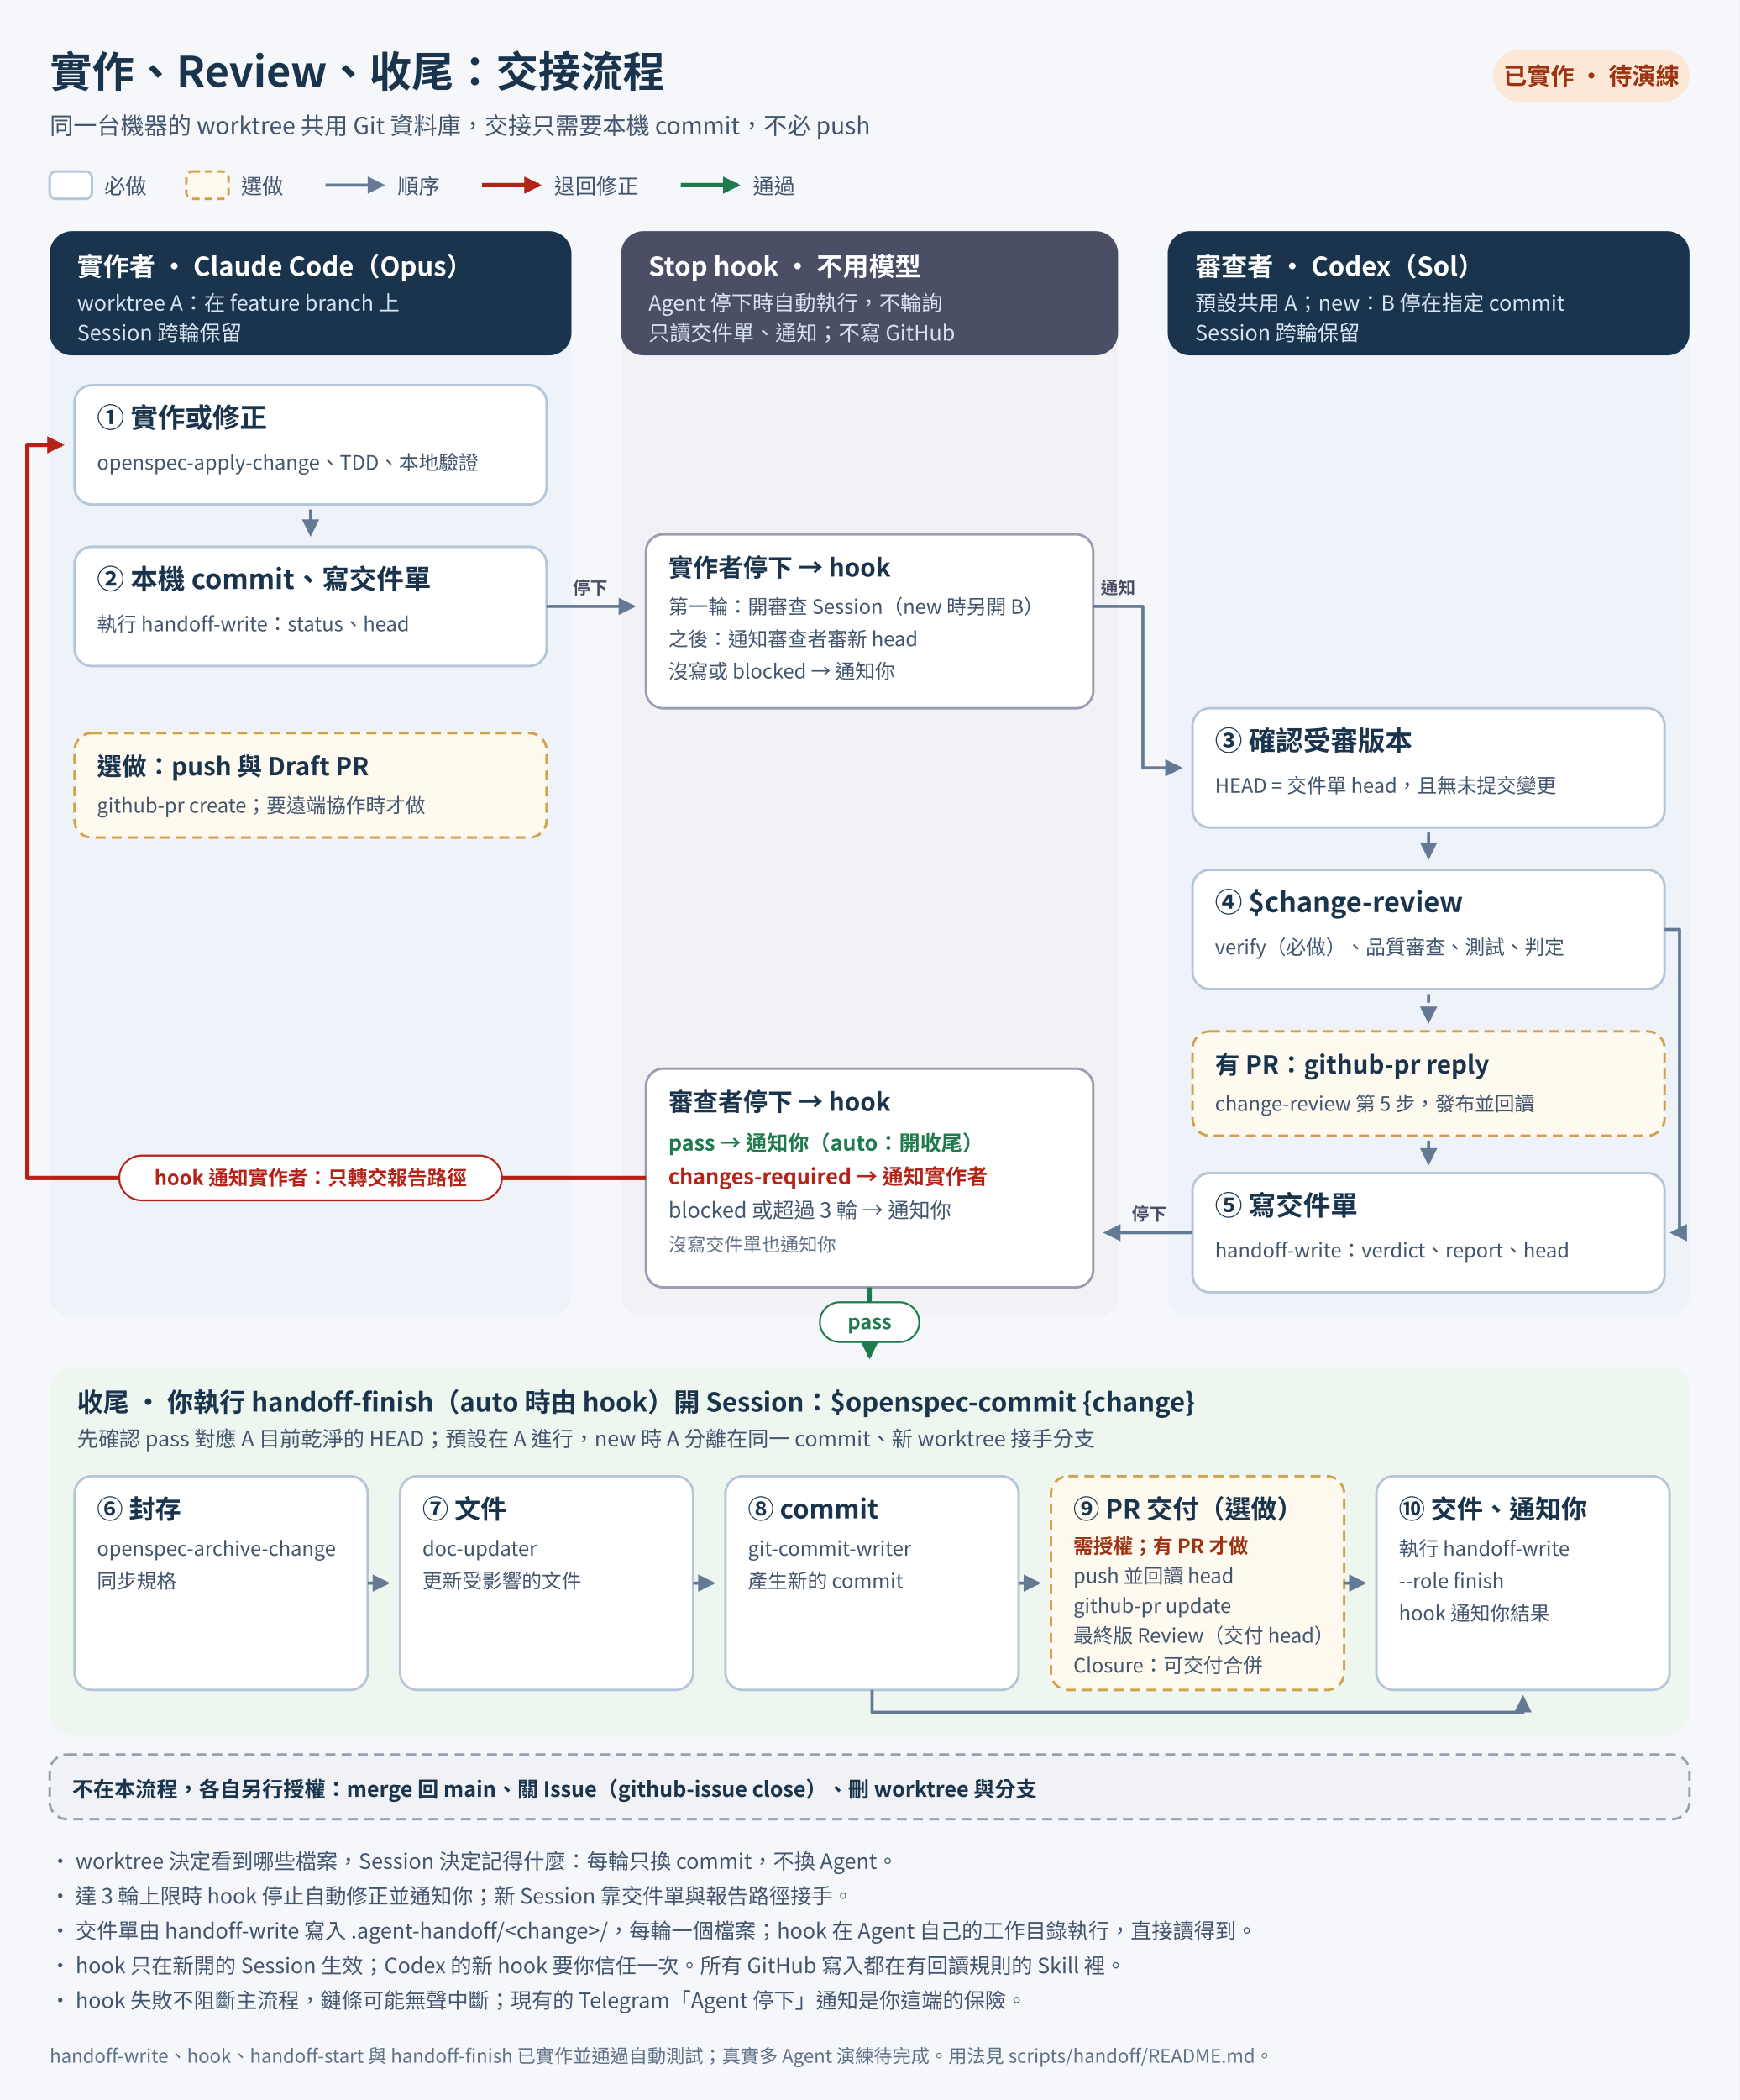
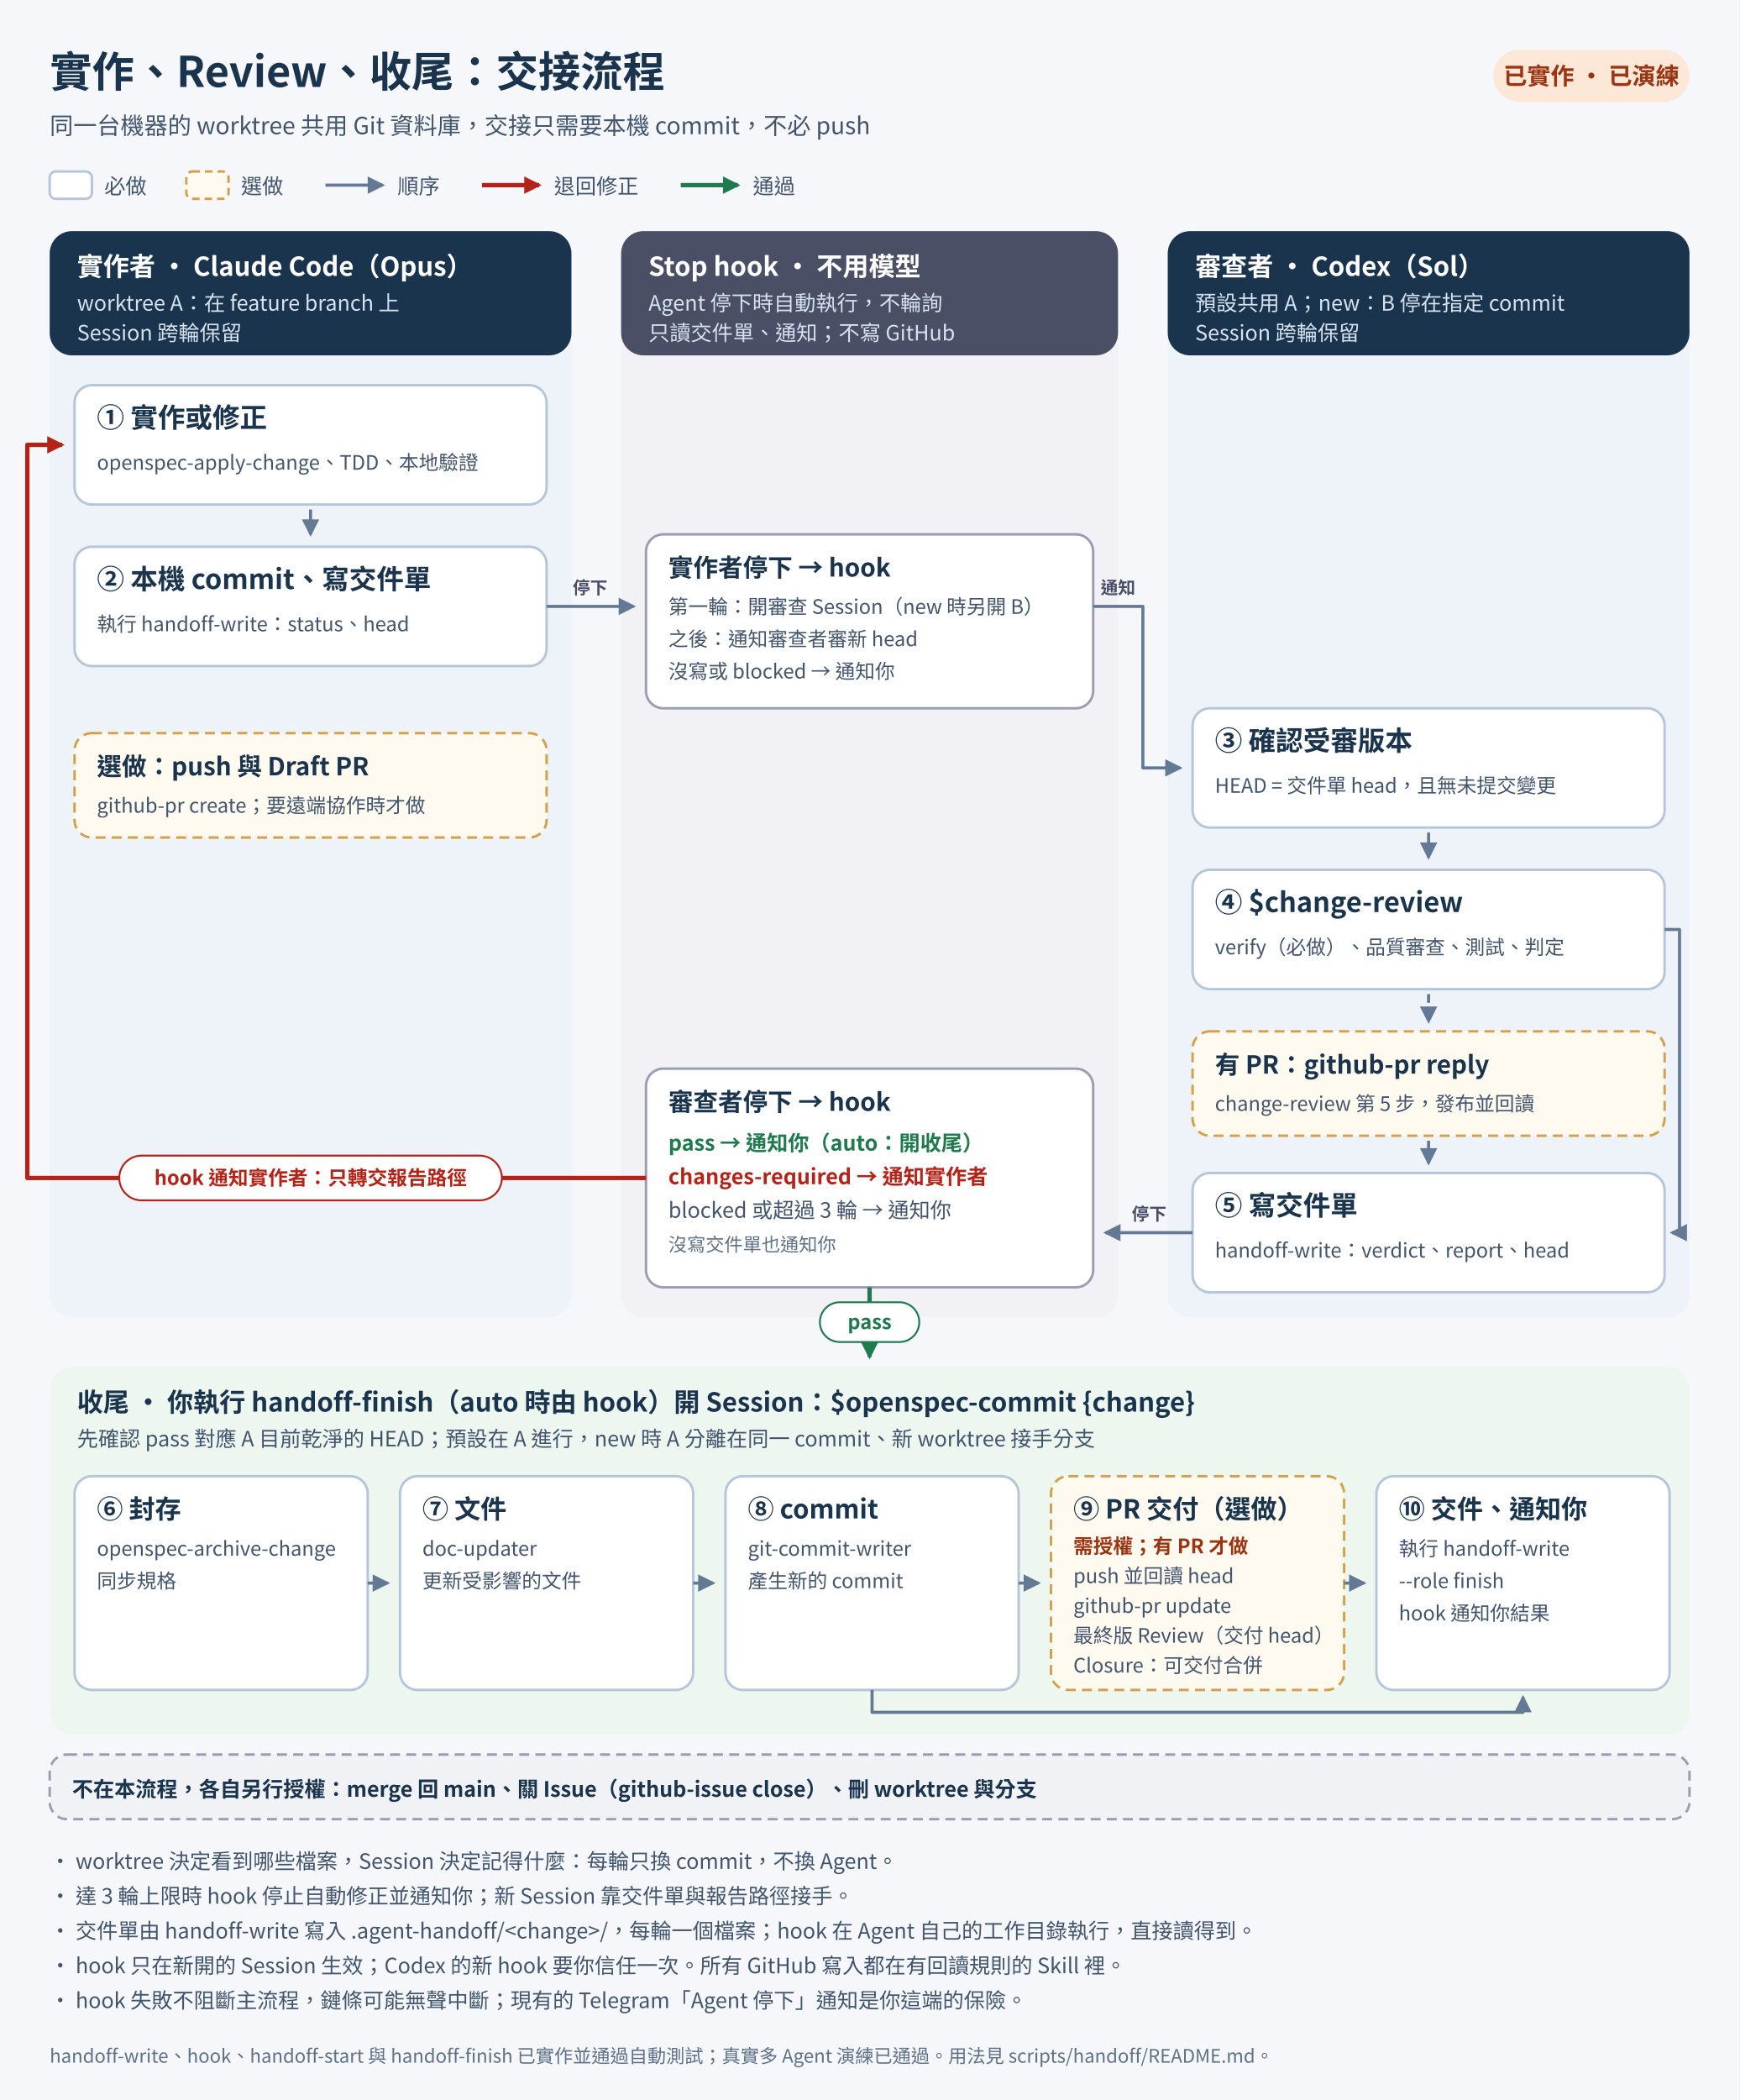
<svg xmlns="http://www.w3.org/2000/svg" width="1400" height="1690" viewBox="0 0 1400 1690" role="img" aria-labelledby="title desc">
  <defs>
    <marker id="arrow" markerUnits="userSpaceOnUse" markerWidth="14" markerHeight="14" refX="12" refY="7" orient="auto">
      <path d="M0 0 L14 7 L0 14 Z" fill="#647a94" />
    </marker>
    <marker id="arrow-red" markerUnits="userSpaceOnUse" markerWidth="14" markerHeight="14" refX="12" refY="7" orient="auto">
      <path d="M0 0 L14 7 L0 14 Z" fill="#b42318" />
    </marker>
    <marker id="arrow-green" markerUnits="userSpaceOnUse" markerWidth="14" markerHeight="14" refX="12" refY="7" orient="auto">
      <path d="M0 0 L14 7 L0 14 Z" fill="#1f7a4d" />
    </marker>
    <marker id="arrow-create" markerUnits="userSpaceOnUse" markerWidth="14" markerHeight="14" refX="12" refY="7" orient="auto">
      <path d="M0 0 L14 7 L0 14 Z" fill="#3f8a5c" />
    </marker>
  </defs>
  <rect width="1400" height="1690" fill="#f5f7fb" />
  <g font-family="PingFang TC, Noto Sans CJK TC, sans-serif">
    <text x="40" y="70" font-size="34" fill="#19344c" font-weight="700" text-anchor="start">實作、Review、收尾：交接流程</text>
    <text x="40" y="108" font-size="19" fill="#42556d" font-weight="400" text-anchor="start">同一台機器的 worktree 共用 Git 資料庫，交接只需要本機 commit，不必 push</text>
    <rect x="1202" y="40" width="158" height="42" rx="21" fill="#fde8d7" />
-     <text x="1281" y="68" font-size="19" fill="#9a3412" font-weight="600" text-anchor="middle">已實作 · 待演練</text>
+     <text x="1281" y="68" font-size="19" fill="#9a3412" font-weight="600" text-anchor="middle">已實作 · 已演練</text>
    <rect x="40" y="138" width="34" height="22" rx="5" fill="#ffffff" stroke="#b4c6d8" stroke-width="2" />
    <text x="84" y="156" font-size="17" fill="#42556d" font-weight="400" text-anchor="start">必做</text>
    <rect x="150" y="138" width="34" height="22" rx="5" fill="#fffaf0" stroke="#d2a14a" stroke-width="2" stroke-dasharray="6 4" />
    <text x="194" y="156" font-size="17" fill="#42556d" font-weight="400" text-anchor="start">選做</text>
    <path d="M 262 149 H 308" fill="none" stroke="#647a94" stroke-width="2.5" stroke-linejoin="round" marker-end="url(#arrow)" />
    <text x="320" y="156" font-size="17" fill="#42556d" font-weight="400" text-anchor="start">順序</text>
    <path d="M 388 149 H 434" fill="none" stroke="#b42318" stroke-width="3.5" stroke-linejoin="round" marker-end="url(#arrow-red)" />
    <text x="446" y="156" font-size="17" fill="#42556d" font-weight="400" text-anchor="start">退回修正</text>
    <path d="M 548 149 H 594" fill="none" stroke="#1f7a4d" stroke-width="3.5" stroke-linejoin="round" marker-end="url(#arrow-green)" />
    <text x="606" y="156" font-size="17" fill="#42556d" font-weight="400" text-anchor="start">通過</text>
    <rect x="40" y="186" width="420" height="874" rx="18" fill="#eef3f9" />
    <rect x="40" y="186" width="420" height="100" rx="18" fill="#19344c" />
    <text x="62" y="222" font-size="21" fill="#ffffff" font-weight="700" text-anchor="start">實作者 · Claude Code（Opus）</text>
    <text x="62" y="250" font-size="17" fill="#d6e2ef" font-weight="400" text-anchor="start">worktree A：在 feature branch 上</text>
    <text x="62" y="274" font-size="17" fill="#d6e2ef" font-weight="400" text-anchor="start">Session 跨輪保留</text>
    <rect x="500" y="186" width="400" height="874" rx="18" fill="#f1f1f6" />
    <rect x="500" y="186" width="400" height="100" rx="18" fill="#4a4f66" />
    <text x="522" y="222" font-size="21" fill="#ffffff" font-weight="700" text-anchor="start">Stop hook · 不用模型</text>
    <text x="522" y="250" font-size="17" fill="#d6e2ef" font-weight="400" text-anchor="start">Agent 停下時自動執行，不輪詢</text>
    <text x="522" y="274" font-size="17" fill="#d6e2ef" font-weight="400" text-anchor="start">只讀交件單、通知；不寫 GitHub</text>
    <rect x="940" y="186" width="420" height="874" rx="18" fill="#eef3f9" />
    <rect x="940" y="186" width="420" height="100" rx="18" fill="#19344c" />
    <text x="962" y="222" font-size="21" fill="#ffffff" font-weight="700" text-anchor="start">審查者 · Codex（Sol）</text>
    <text x="962" y="250" font-size="17" fill="#d6e2ef" font-weight="400" text-anchor="start">預設共用 A；new：B 停在指定 commit</text>
    <text x="962" y="274" font-size="17" fill="#d6e2ef" font-weight="400" text-anchor="start">Session 跨輪保留</text>
    <rect x="60" y="310" width="380" height="96" rx="14" fill="#ffffff" stroke="#b4c6d8" stroke-width="2" />
    <text x="78" y="344" font-size="22" fill="#19344c" font-weight="650" text-anchor="start">① 實作或修正</text>
    <text x="78" y="378" font-size="16" fill="#42556d" font-weight="400" text-anchor="start">openspec-apply-change、TDD、本地驗證</text>
    <path d="M 250 410 V 430" fill="none" stroke="#647a94" stroke-width="2.5" stroke-linejoin="round" marker-end="url(#arrow)" />
    <rect x="60" y="440" width="380" height="96" rx="14" fill="#ffffff" stroke="#b4c6d8" stroke-width="2" />
    <text x="78" y="474" font-size="22" fill="#19344c" font-weight="650" text-anchor="start">② 本機 commit、寫交件單</text>
    <text x="78" y="508" font-size="16" fill="#42556d" font-weight="400" text-anchor="start">執行 handoff-write：status、head</text>
    <rect x="60" y="590" width="380" height="84" rx="14" fill="#fffaf0" stroke="#d2a14a" stroke-width="2" stroke-dasharray="8 5" />
    <text x="78" y="624" font-size="20" fill="#19344c" font-weight="650" text-anchor="start">選做：push 與 Draft PR</text>
    <text x="78" y="654" font-size="16" fill="#42556d" font-weight="400" text-anchor="start">github-pr create；要遠端協作時才做</text>
    <path d="M 440 488 H 510" fill="none" stroke="#647a94" stroke-width="2.5" stroke-linejoin="round" marker-end="url(#arrow)" />
    <text x="475" y="478" font-size="14" fill="#4a4f66" font-weight="600" text-anchor="middle">停下</text>
    <rect x="520" y="430" width="360" height="140" rx="14" fill="#ffffff" stroke="#9a9db3" stroke-width="2" />
    <text x="538" y="464" font-size="20" fill="#19344c" font-weight="650" text-anchor="start">實作者停下 → hook</text>
    <text x="538" y="494" font-size="16" fill="#42556d" font-weight="400" text-anchor="start">第一輪：開審查 Session（new 時另開 B）</text>
    <text x="538" y="520" font-size="16" fill="#42556d" font-weight="400" text-anchor="start">之後：通知審查者審新 head</text>
    <text x="538" y="546" font-size="16" fill="#42556d" font-weight="400" text-anchor="start">沒寫或 blocked → 通知你</text>
    <text x="900" y="478" font-size="14" fill="#4a4f66" font-weight="600" text-anchor="middle">通知</text>
    <path d="M 880 488 H 920 V 618 H 950" fill="none" stroke="#647a94" stroke-width="2.5" stroke-linejoin="round" marker-end="url(#arrow)" />
    <rect x="960" y="570" width="380" height="96" rx="14" fill="#ffffff" stroke="#b4c6d8" stroke-width="2" />
    <text x="978" y="604" font-size="22" fill="#19344c" font-weight="650" text-anchor="start">③ 確認受審版本</text>
    <text x="978" y="638" font-size="16" fill="#42556d" font-weight="400" text-anchor="start">HEAD = 交件單 head，且無未提交變更</text>
    <path d="M 1150 670 V 690" fill="none" stroke="#647a94" stroke-width="2.5" stroke-linejoin="round" marker-end="url(#arrow)" />
    <rect x="960" y="700" width="380" height="96" rx="14" fill="#ffffff" stroke="#b4c6d8" stroke-width="2" />
    <text x="978" y="734" font-size="22" fill="#19344c" font-weight="650" text-anchor="start">④ $change-review</text>
    <text x="978" y="768" font-size="16" fill="#42556d" font-weight="400" text-anchor="start">verify（必做）、品質審查、測試、判定</text>
    <path d="M 1150 800 V 822" fill="none" stroke="#647a94" stroke-width="2.5" stroke-linejoin="round" stroke-dasharray="7 5" marker-end="url(#arrow)" />
    <rect x="960" y="830" width="380" height="84" rx="14" fill="#fffaf0" stroke="#d2a14a" stroke-width="2" stroke-dasharray="8 5" />
    <text x="978" y="864" font-size="20" fill="#19344c" font-weight="650" text-anchor="start">有 PR：github-pr reply</text>
    <text x="978" y="894" font-size="16" fill="#42556d" font-weight="400" text-anchor="start">change-review 第 5 步，發布並回讀</text>
    <path d="M 1150 918 V 936" fill="none" stroke="#647a94" stroke-width="2.5" stroke-linejoin="round" stroke-dasharray="7 5" marker-end="url(#arrow)" />
    <path d="M 1340 748 H 1352 V 992 H 1346" fill="none" stroke="#647a94" stroke-width="2.5" stroke-linejoin="round" marker-end="url(#arrow)" />
    <rect x="960" y="944" width="380" height="96" rx="14" fill="#ffffff" stroke="#b4c6d8" stroke-width="2" />
    <text x="978" y="978" font-size="22" fill="#19344c" font-weight="650" text-anchor="start">⑤ 寫交件單</text>
    <text x="978" y="1012" font-size="16" fill="#42556d" font-weight="400" text-anchor="start">handoff-write：verdict、report、head</text>
    <path d="M 960 992 H 890" fill="none" stroke="#647a94" stroke-width="2.5" stroke-linejoin="round" marker-end="url(#arrow)" />
    <text x="925" y="982" font-size="14" fill="#4a4f66" font-weight="600" text-anchor="middle">停下</text>
    <rect x="520" y="860" width="360" height="176" rx="14" fill="#ffffff" stroke="#9a9db3" stroke-width="2" />
    <text x="538" y="894" font-size="20" fill="#19344c" font-weight="650" text-anchor="start">審查者停下 → hook</text>
    <text x="538" y="926" font-size="17" fill="#1f7a4d" font-weight="600" text-anchor="start">pass → 通知你（auto：開收尾）</text>
    <text x="538" y="953" font-size="17" fill="#b42318" font-weight="600" text-anchor="start">changes-required → 通知實作者</text>
    <text x="538" y="980" font-size="17" fill="#42556d" font-weight="400" text-anchor="start">blocked 或超過 3 輪 → 通知你</text>
    <text x="538" y="1007" font-size="15" fill="#5f7186" font-weight="400" text-anchor="start">沒寫交件單也通知你</text>
    <path d="M 520 948 H 22 V 358 H 50" fill="none" stroke="#b42318" stroke-width="3.5" stroke-linejoin="round" marker-end="url(#arrow-red)" />
    <rect x="96.0" y="930.0" width="308" height="36" rx="18.0" fill="#ffffff" stroke="#b42318" stroke-width="1.5" />
    <text x="250" y="953.6" font-size="16" fill="#b42318" font-weight="700" text-anchor="middle">hook 通知實作者：只轉交報告路徑</text>
    <path d="M 700 1036 V 1092" fill="none" stroke="#1f7a4d" stroke-width="3.5" stroke-linejoin="round" marker-end="url(#arrow-green)" />
    <rect x="660.0" y="1048.0" width="80" height="32" rx="16.0" fill="#ffffff" stroke="#1f7a4d" stroke-width="1.5" />
    <text x="700" y="1069.6" font-size="16" fill="#1f7a4d" font-weight="700" text-anchor="middle">pass</text>
    <rect x="40" y="1100" width="1320" height="296" rx="18" fill="#eef6f0" />
    <text x="62" y="1136" font-size="21" fill="#19344c" font-weight="700" text-anchor="start">收尾 · 你執行 handoff-finish（auto 時由 hook）開 Session：$openspec-commit {change}</text>
    <text x="62" y="1164" font-size="17" fill="#42556d" font-weight="400" text-anchor="start">先確認 pass 對應 A 目前乾淨的 HEAD；預設在 A 進行，new 時 A 分離在同一 commit、新 worktree 接手分支</text>
    <rect x="60" y="1188" width="236" height="172" rx="14" fill="#ffffff" stroke="#b4c6d8" stroke-width="2" />
    <text x="78" y="1222" font-size="21" fill="#19344c" font-weight="650" text-anchor="start">⑥ 封存</text>
    <text x="78" y="1252" font-size="16" fill="#42556d" font-weight="400" text-anchor="start">openspec-archive-change</text>
    <text x="78" y="1278" font-size="16" fill="#42556d" font-weight="400" text-anchor="start">同步規格</text>
    <rect x="322" y="1188" width="236" height="172" rx="14" fill="#ffffff" stroke="#b4c6d8" stroke-width="2" />
    <text x="340" y="1222" font-size="21" fill="#19344c" font-weight="650" text-anchor="start">⑦ 文件</text>
    <text x="340" y="1252" font-size="16" fill="#42556d" font-weight="400" text-anchor="start">doc-updater</text>
    <text x="340" y="1278" font-size="16" fill="#42556d" font-weight="400" text-anchor="start">更新受影響的文件</text>
    <rect x="584" y="1188" width="236" height="172" rx="14" fill="#ffffff" stroke="#b4c6d8" stroke-width="2" />
    <text x="602" y="1222" font-size="21" fill="#19344c" font-weight="650" text-anchor="start">⑧ commit</text>
    <text x="602" y="1252" font-size="16" fill="#42556d" font-weight="400" text-anchor="start">git-commit-writer</text>
    <text x="602" y="1278" font-size="16" fill="#42556d" font-weight="400" text-anchor="start">產生新的 commit</text>
    <rect x="846" y="1188" width="236" height="172" rx="14" fill="#fffaf0" stroke="#d2a14a" stroke-width="2" stroke-dasharray="8 5" />
    <text x="864" y="1222" font-size="21" fill="#19344c" font-weight="650" text-anchor="start">⑨ PR 交付（選做）</text>
    <text x="864" y="1250" font-size="16" fill="#9a3412" font-weight="600" text-anchor="start">需授權；有 PR 才做</text>
    <text x="864" y="1274" font-size="16" fill="#42556d" font-weight="400" text-anchor="start">push 並回讀 head</text>
    <text x="864" y="1298" font-size="16" fill="#42556d" font-weight="400" text-anchor="start">github-pr update</text>
    <text x="864" y="1322" font-size="16" fill="#42556d" font-weight="400" text-anchor="start">最終版 Review（交付 head）</text>
    <text x="864" y="1346" font-size="16" fill="#42556d" font-weight="400" text-anchor="start">Closure：可交付合併</text>
    <rect x="1108" y="1188" width="236" height="172" rx="14" fill="#ffffff" stroke="#b4c6d8" stroke-width="2" />
    <text x="1126" y="1222" font-size="21" fill="#19344c" font-weight="650" text-anchor="start">⑩ 交件、通知你</text>
    <text x="1126" y="1252" font-size="16" fill="#42556d" font-weight="400" text-anchor="start">執行 handoff-write</text>
    <text x="1126" y="1278" font-size="16" fill="#42556d" font-weight="400" text-anchor="start">--role finish</text>
    <text x="1126" y="1304" font-size="16" fill="#42556d" font-weight="400" text-anchor="start">hook 通知你結果</text>
    <path d="M 296 1274 H 312" fill="none" stroke="#647a94" stroke-width="2.5" stroke-linejoin="round" marker-end="url(#arrow)" />
    <path d="M 558 1274 H 574" fill="none" stroke="#647a94" stroke-width="2.5" stroke-linejoin="round" marker-end="url(#arrow)" />
    <path d="M 820 1274 H 836" fill="none" stroke="#647a94" stroke-width="2.5" stroke-linejoin="round" stroke-dasharray="7 5" marker-end="url(#arrow)" />
    <path d="M 1082 1274 H 1098" fill="none" stroke="#647a94" stroke-width="2.5" stroke-linejoin="round" stroke-dasharray="7 5" marker-end="url(#arrow)" />
    <path d="M 702 1360 V 1378 H 1226 V 1366" fill="none" stroke="#647a94" stroke-width="2.5" stroke-linejoin="round" marker-end="url(#arrow)" />
    <rect x="40" y="1412" width="1320" height="52" rx="14" fill="#f1f2f6" stroke="#9a9db3" stroke-width="2" stroke-dasharray="8 5" />
    <text x="58" y="1446" font-size="17" fill="#19344c" font-weight="650" text-anchor="start">不在本流程，各自另行授權：merge 回 main、關 Issue（github-issue close）、刪 worktree 與分支</text>
    <text x="40" y="1504" font-size="17" fill="#42556d" font-weight="400" text-anchor="start">• worktree 決定看到哪些檔案，Session 決定記得什麼：每輪只換 commit，不換 Agent。</text>
    <text x="40" y="1532" font-size="17" fill="#42556d" font-weight="400" text-anchor="start">• 達 3 輪上限時 hook 停止自動修正並通知你；新 Session 靠交件單與報告路徑接手。</text>
    <text x="40" y="1560" font-size="17" fill="#42556d" font-weight="400" text-anchor="start">• 交件單由 handoff-write 寫入 .agent-handoff/&lt;change&gt;/，每輪一個檔案；hook 在 Agent 自己的工作目錄執行，直接讀得到。</text>
    <text x="40" y="1588" font-size="17" fill="#42556d" font-weight="400" text-anchor="start">• hook 只在新開的 Session 生效；Codex 的新 hook 要你信任一次。所有 GitHub 寫入都在有回讀規則的 Skill 裡。</text>
    <text x="40" y="1616" font-size="17" fill="#42556d" font-weight="400" text-anchor="start">• hook 失敗不阻斷主流程，鏈條可能無聲中斷；現有的 Telegram「Agent 停下」通知是你這端的保險。</text>
-     <text x="40" y="1660" font-size="15" fill="#5f7186" font-weight="400" text-anchor="start">handoff-write、hook、handoff-start 與 handoff-finish 已實作並通過自動測試；真實多 Agent 演練待完成。用法見 scripts/handoff/README.md。</text>
+     <text x="40" y="1660" font-size="15" fill="#5f7186" font-weight="400" text-anchor="start">handoff-write、hook、handoff-start 與 handoff-finish 已實作並通過自動測試；真實多 Agent 演練已通過。用法見 scripts/handoff/README.md。</text>
  </g>
</svg>
